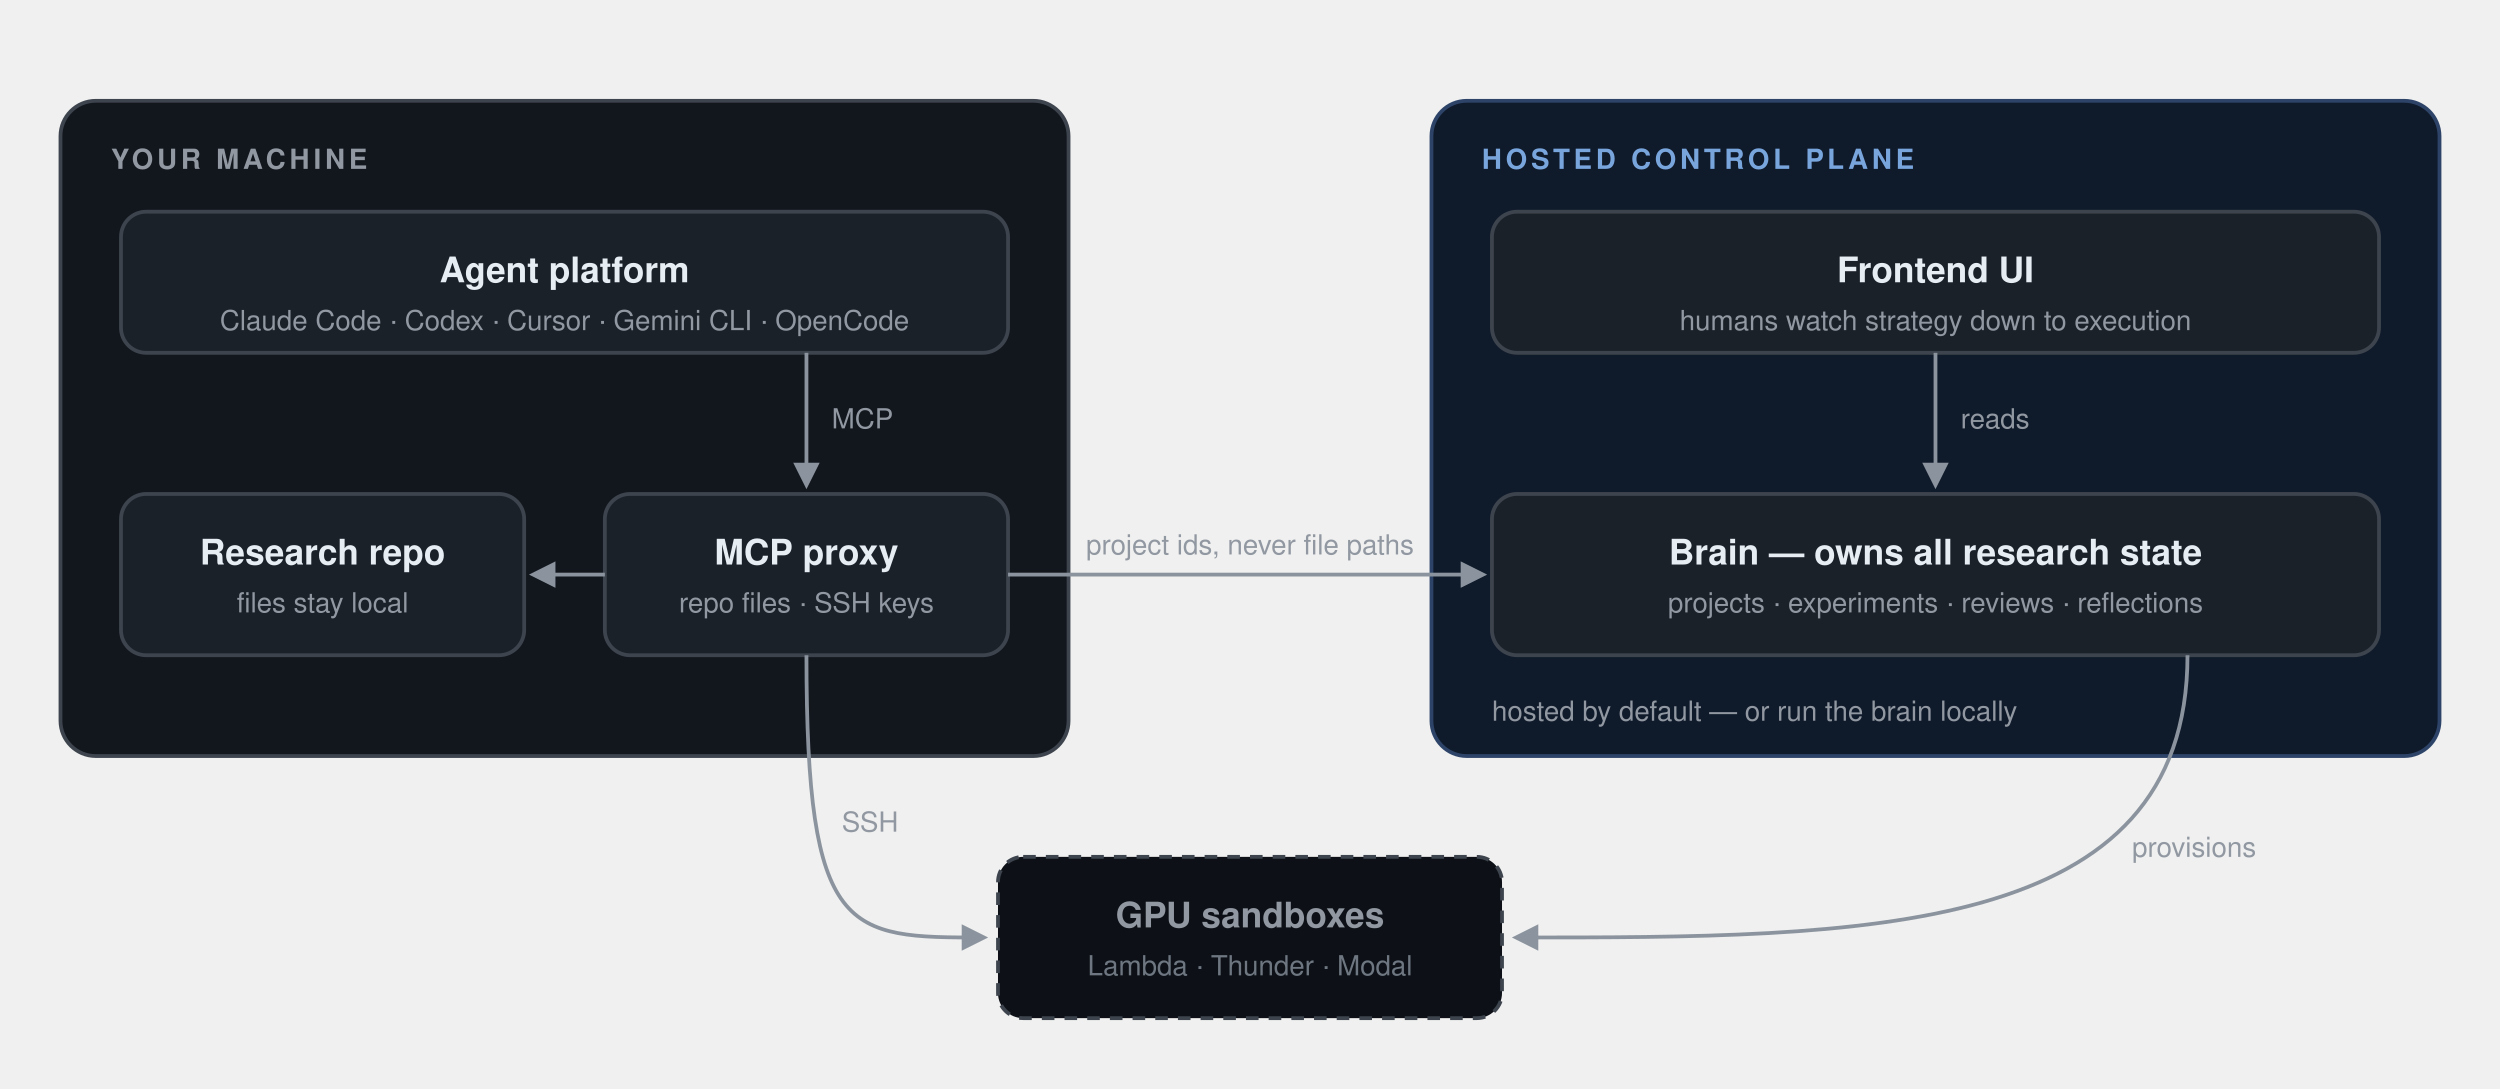
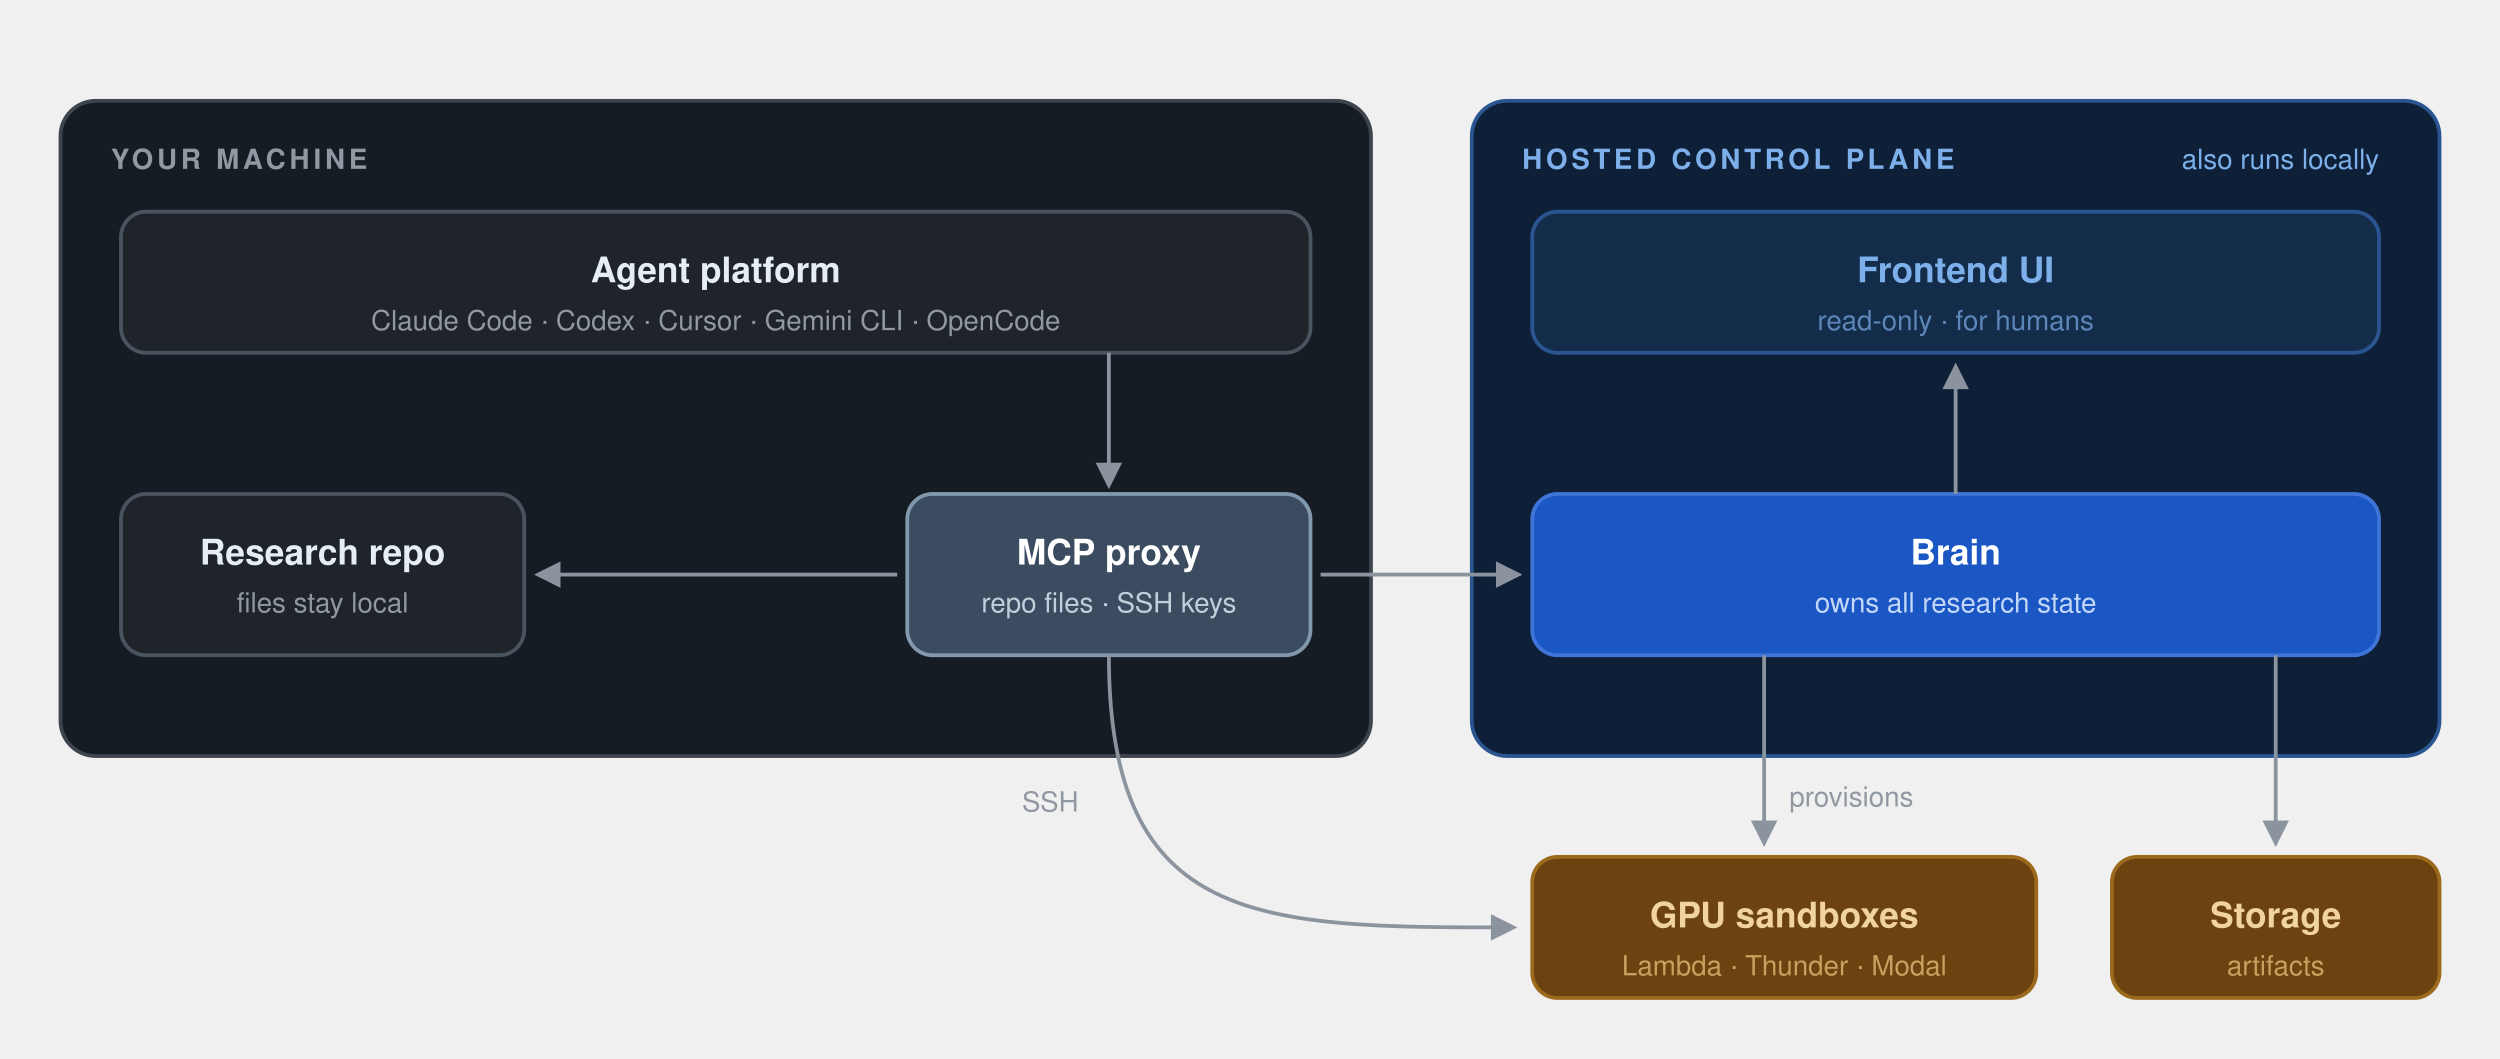
- <svg xmlns="http://www.w3.org/2000/svg" viewBox="0 0 992 432" font-family="-apple-system,BlinkMacSystemFont,'Segoe UI',Helvetica,Arial,sans-serif" role="img" aria-label="System architecture: on your machine, agent platforms talk to the MCP proxy, which reads the research repo and sends the hosted brain project ids, never file paths; the brain owns all research state, the frontend UI reads it, and GPU sandboxes are provisioned by the brain and reached over SSH">
+ <svg xmlns="http://www.w3.org/2000/svg" viewBox="0 0 992 420" font-family="-apple-system,BlinkMacSystemFont,'Segoe UI',Helvetica,Arial,sans-serif" role="img" aria-label="System architecture: on your machine, agent platforms talk to the MCP proxy, which reads the research repo; the proxy talks to the hosted brain, which owns all research state. The frontend UI is read-only, for humans. The brain provisions GPU sandboxes and storage; the proxy reaches sandboxes over SSH">
  <defs>
    <marker id="fwd" viewBox="0 0 10 10" refX="8" refY="5" markerWidth="7" markerHeight="7" orient="auto-start-reverse">
      <path d="M 0 0 L 10 5 L 0 10 z" fill="#8b949e" />
    </marker>
    <marker id="ret" viewBox="0 0 10 10" refX="8" refY="5" markerWidth="7" markerHeight="7" orient="auto-start-reverse">
      <path d="M 0 0 L 10 5 L 0 10 z" fill="#8b949e" />
    </marker>
  </defs>
-   <rect x="24" y="40" width="400" height="260" rx="14" fill="#12161d" stroke="#3d444d" stroke-width="1.5" />
+   <rect x="24" y="40" width="520" height="260" rx="14" fill="#161c23" stroke="#3d444d" stroke-width="1.5" />
  <text x="44" y="67" font-size="11" font-weight="600" letter-spacing="1.5" fill="#9198a1">YOUR MACHINE</text>
-   <rect x="568" y="40" width="400" height="260" rx="14" fill="#0f1a2b" stroke="#2d4468" stroke-width="1.5" />
-   <text x="588" y="67" font-size="11" font-weight="600" letter-spacing="1.5" fill="#79a5dd">HOSTED CONTROL PLANE</text>
-   <rect x="48" y="84" width="352" height="56" rx="10" fill="#1b2129" stroke="#3d444d" stroke-width="1.5" />
-   <text x="224" y="112" text-anchor="middle" font-size="14" font-weight="600" fill="#e6edf3">Agent platform</text>
-   <text x="224" y="131" text-anchor="middle" font-size="11" fill="#9198a1">Claude Code · Codex · Cursor · Gemini CLI · OpenCode</text>
-   <rect x="48" y="196" width="160" height="64" rx="10" fill="#1b2129" stroke="#3d444d" stroke-width="1.5" />
+   <rect x="584" y="40" width="384" height="260" rx="14" fill="#0e2038" stroke="#2b5590" stroke-width="1.5" />
+   <text x="604" y="67" font-size="11" font-weight="600" letter-spacing="1.5" fill="#7db0ea">HOSTED CONTROL PLANE</text>
+   <text x="944" y="67" text-anchor="end" font-size="11" fill="#7db0ea">also runs locally</text>
+   <rect x="48" y="84" width="472" height="56" rx="10" fill="#1f242b" stroke="#4a545f" stroke-width="1.5" />
+   <text x="284" y="112" text-anchor="middle" font-size="14" font-weight="600" fill="#e6edf3">Agent platform</text>
+   <text x="284" y="131" text-anchor="middle" font-size="11" fill="#9198a1">Claude Code · Codex · Cursor · Gemini CLI · OpenCode</text>
+   <rect x="48" y="196" width="160" height="64" rx="10" fill="#1f242b" stroke="#4a545f" stroke-width="1.5" />
  <text x="128" y="224" text-anchor="middle" font-size="14" font-weight="600" fill="#e6edf3">Research repo</text>
  <text x="128" y="243" text-anchor="middle" font-size="11" fill="#9198a1">files stay local</text>
-   <rect x="240" y="196" width="160" height="64" rx="10" fill="#1b2129" stroke="#3d444d" stroke-width="1.5" />
-   <text x="320" y="224" text-anchor="middle" font-size="14" font-weight="600" fill="#e6edf3">MCP proxy</text>
-   <text x="320" y="243" text-anchor="middle" font-size="11" fill="#9198a1">repo files · SSH keys</text>
-   <rect x="592" y="196" width="352" height="64" rx="10" fill="#1b2129" stroke="#3d444d" stroke-width="1.5" />
-   <text x="768" y="224" text-anchor="middle" font-size="14" font-weight="600" fill="#e6edf3">Brain — owns all research state</text>
-   <text x="768" y="243" text-anchor="middle" font-size="11" fill="#9198a1">projects · experiments · reviews · reflections</text>
-   <rect x="592" y="84" width="352" height="56" rx="10" fill="#1b2129" stroke="#3d444d" stroke-width="1.5" />
-   <text x="768" y="112" text-anchor="middle" font-size="14" font-weight="600" fill="#e6edf3">Frontend UI</text>
-   <text x="768" y="131" text-anchor="middle" font-size="11" fill="#9198a1">humans watch strategy down to execution</text>
-   <rect x="396" y="340" width="200" height="64" rx="10" fill="#0d1117" stroke="#3d444d" stroke-width="1.5" stroke-dasharray="5 4" />
-   <text x="496" y="368" text-anchor="middle" font-size="14" font-weight="600" fill="#9198a1">GPU sandboxes</text>
-   <text x="496" y="387" text-anchor="middle" font-size="11" fill="#6e7781">Lambda · Thunder · Modal</text>
-   <path d="M 320 140 L 320 192" fill="none" stroke="#8b949e" stroke-width="1.5" marker-end="url(#fwd)" />
-   <text x="330" y="170" text-anchor="start" font-size="11" fill="#9198a1">MCP</text>
-   <path d="M 240 228 L 212 228" fill="none" stroke="#8b949e" stroke-width="1.5" marker-end="url(#fwd)" />
+   <rect x="360" y="196" width="160" height="64" rx="10" fill="#3c4c60" stroke="#8298ad" stroke-width="1.5" />
+   <text x="440" y="224" text-anchor="middle" font-size="14" font-weight="600" fill="#ffffff">MCP proxy</text>
+   <text x="440" y="243" text-anchor="middle" font-size="11" fill="#c2cedb">repo files · SSH keys</text>
+   <rect x="608" y="84" width="336" height="56" rx="10" fill="#132c4a" stroke="#2b5590" stroke-width="1.5" />
+   <text x="776" y="112" text-anchor="middle" font-size="14" font-weight="600" fill="#7db0ea">Frontend UI</text>
+   <text x="776" y="131" text-anchor="middle" font-size="11" fill="#5d86b8">read-only · for humans</text>
+   <rect x="608" y="196" width="336" height="64" rx="10" fill="#1a56c4" stroke="#3f74d8" stroke-width="1.5" />
+   <text x="776" y="224" text-anchor="middle" font-size="14" font-weight="600" fill="#ffffff">Brain</text>
+   <text x="776" y="243" text-anchor="middle" font-size="11" fill="#c3d8f8">owns all research state</text>
+   <rect x="608" y="340" width="200" height="56" rx="10" fill="#6b4210" stroke="#9c6a1d" stroke-width="1.5" />
+   <text x="708" y="368" text-anchor="middle" font-size="14" font-weight="600" fill="#f0d3a0">GPU sandboxes</text>
+   <text x="708" y="387" text-anchor="middle" font-size="11" fill="#c7a15f">Lambda · Thunder · Modal</text>
+   <rect x="838" y="340" width="130" height="56" rx="10" fill="#6b4210" stroke="#9c6a1d" stroke-width="1.5" />
+   <text x="903" y="368" text-anchor="middle" font-size="14" font-weight="600" fill="#f0d3a0">Storage</text>
+   <text x="903" y="387" text-anchor="middle" font-size="11" fill="#c7a15f">artifacts</text>
+   <path d="M 440 140 L 440 192" fill="none" stroke="#8b949e" stroke-width="1.5" marker-end="url(#fwd)" />
  <text x="0" y="0" text-anchor="middle" font-size="11" fill="#9198a1" />
-   <path d="M 400 228 L 588 228" fill="none" stroke="#8b949e" stroke-width="1.5" marker-end="url(#fwd)" />
-   <text x="496" y="220" text-anchor="middle" font-size="11" fill="#9198a1">project ids, never file paths</text>
-   <path d="M 768 140 L 768 192" fill="none" stroke="#8b949e" stroke-width="1.5" marker-end="url(#fwd)" />
-   <text x="778" y="170" text-anchor="start" font-size="11" fill="#9198a1">reads</text>
-   <path d="M 320 260 C 320 372, 336 372, 390 372" fill="none" stroke="#8b949e" stroke-width="1.5" marker-end="url(#fwd)" />
-   <text x="334" y="330" text-anchor="start" font-size="11" fill="#9198a1">SSH</text>
-   <path d="M 868 260 C 868 372, 740 372, 602 372" fill="none" stroke="#8b949e" stroke-width="1.5" marker-end="url(#fwd)" />
-   <text x="846" y="340" text-anchor="start" font-size="11" fill="#9198a1">provisions</text>
-   <text x="592" y="286" font-size="11" fill="#9198a1">hosted by default — or run the brain locally</text>
+   <path d="M 356 228 L 214 228" fill="none" stroke="#8b949e" stroke-width="1.5" marker-end="url(#fwd)" />
+   <text x="0" y="0" text-anchor="middle" font-size="11" fill="#9198a1" />
+   <path d="M 524 228 L 602 228" fill="none" stroke="#8b949e" stroke-width="1.5" marker-end="url(#fwd)" />
+   <text x="0" y="0" text-anchor="middle" font-size="11" fill="#9198a1" />
+   <path d="M 776 196 L 776 146" fill="none" stroke="#8b949e" stroke-width="1.5" marker-end="url(#fwd)" />
+   <text x="0" y="0" text-anchor="middle" font-size="11" fill="#9198a1" />
+   <path d="M 440 260 C 440 368, 500 368, 600 368" fill="none" stroke="#8b949e" stroke-width="1.5" marker-end="url(#fwd)" />
+   <text x="428" y="322" text-anchor="end" font-size="11" fill="#9198a1">SSH</text>
+   <path d="M 700 260 L 700 334" fill="none" stroke="#8b949e" stroke-width="1.5" marker-end="url(#fwd)" />
+   <text x="710" y="320" text-anchor="start" font-size="11" fill="#9198a1">provisions</text>
+   <path d="M 903 260 L 903 334" fill="none" stroke="#8b949e" stroke-width="1.5" marker-end="url(#fwd)" />
+   <text x="0" y="0" text-anchor="middle" font-size="11" fill="#9198a1" />
</svg>
